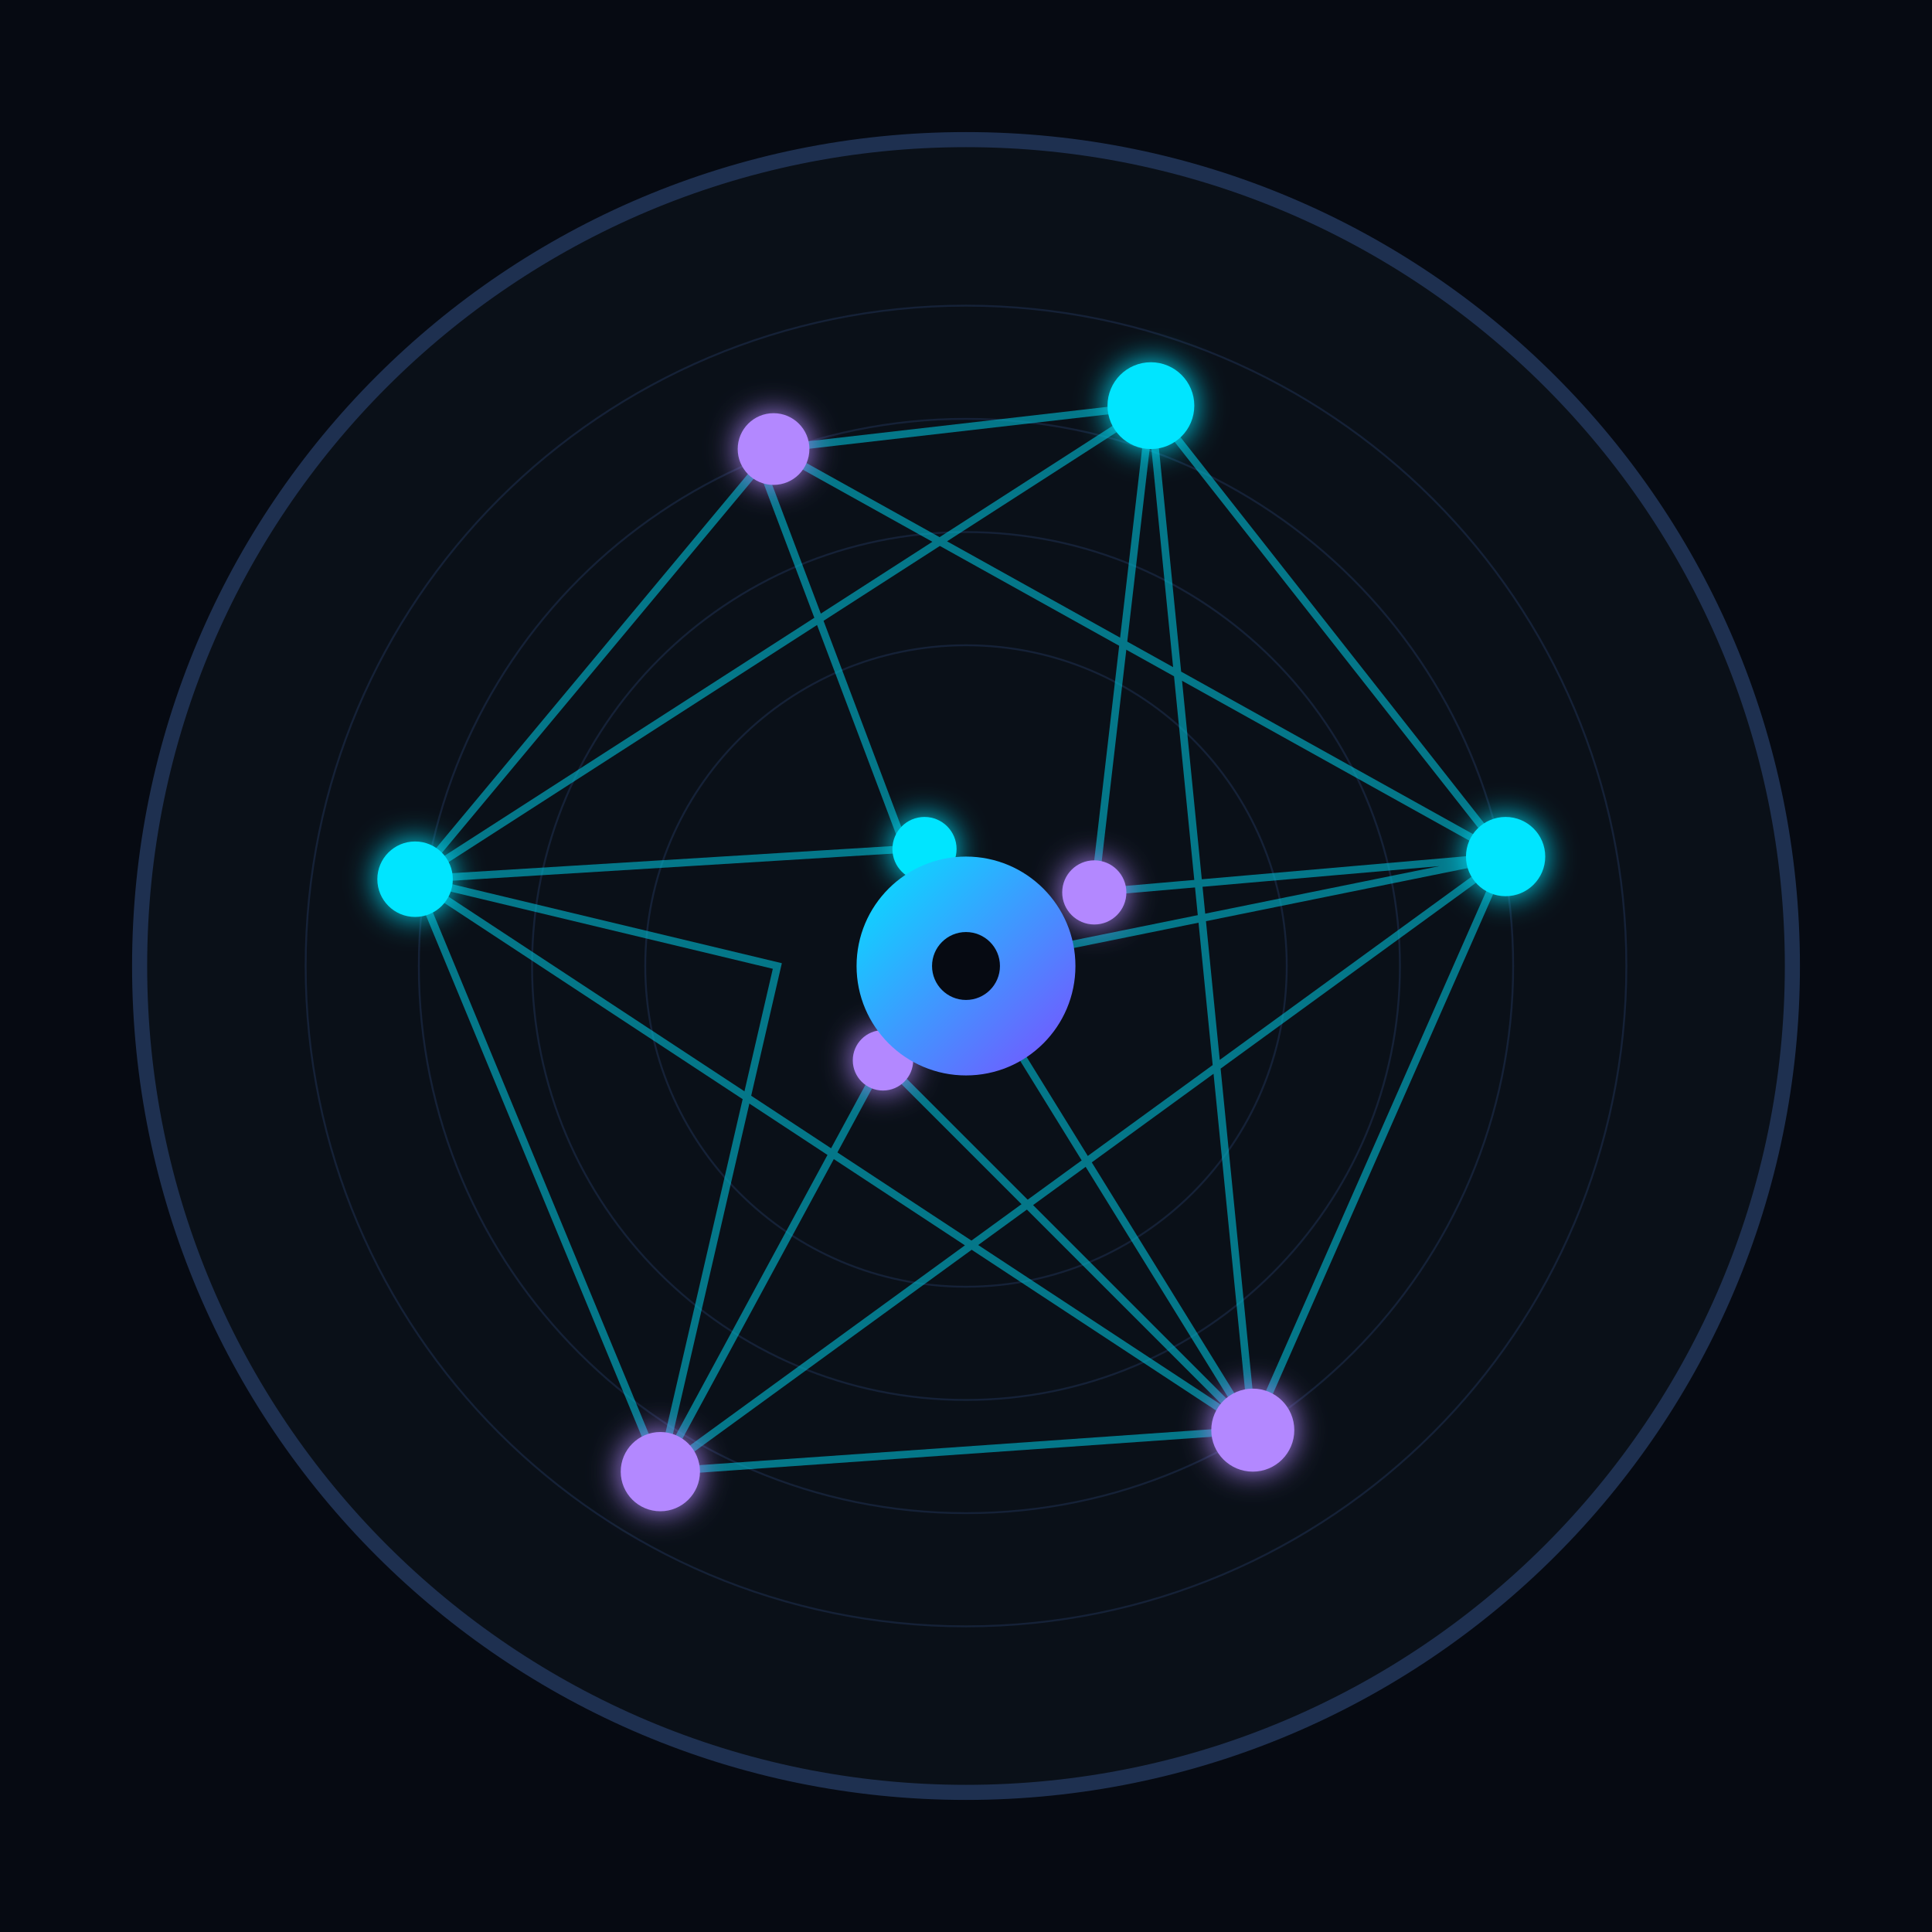
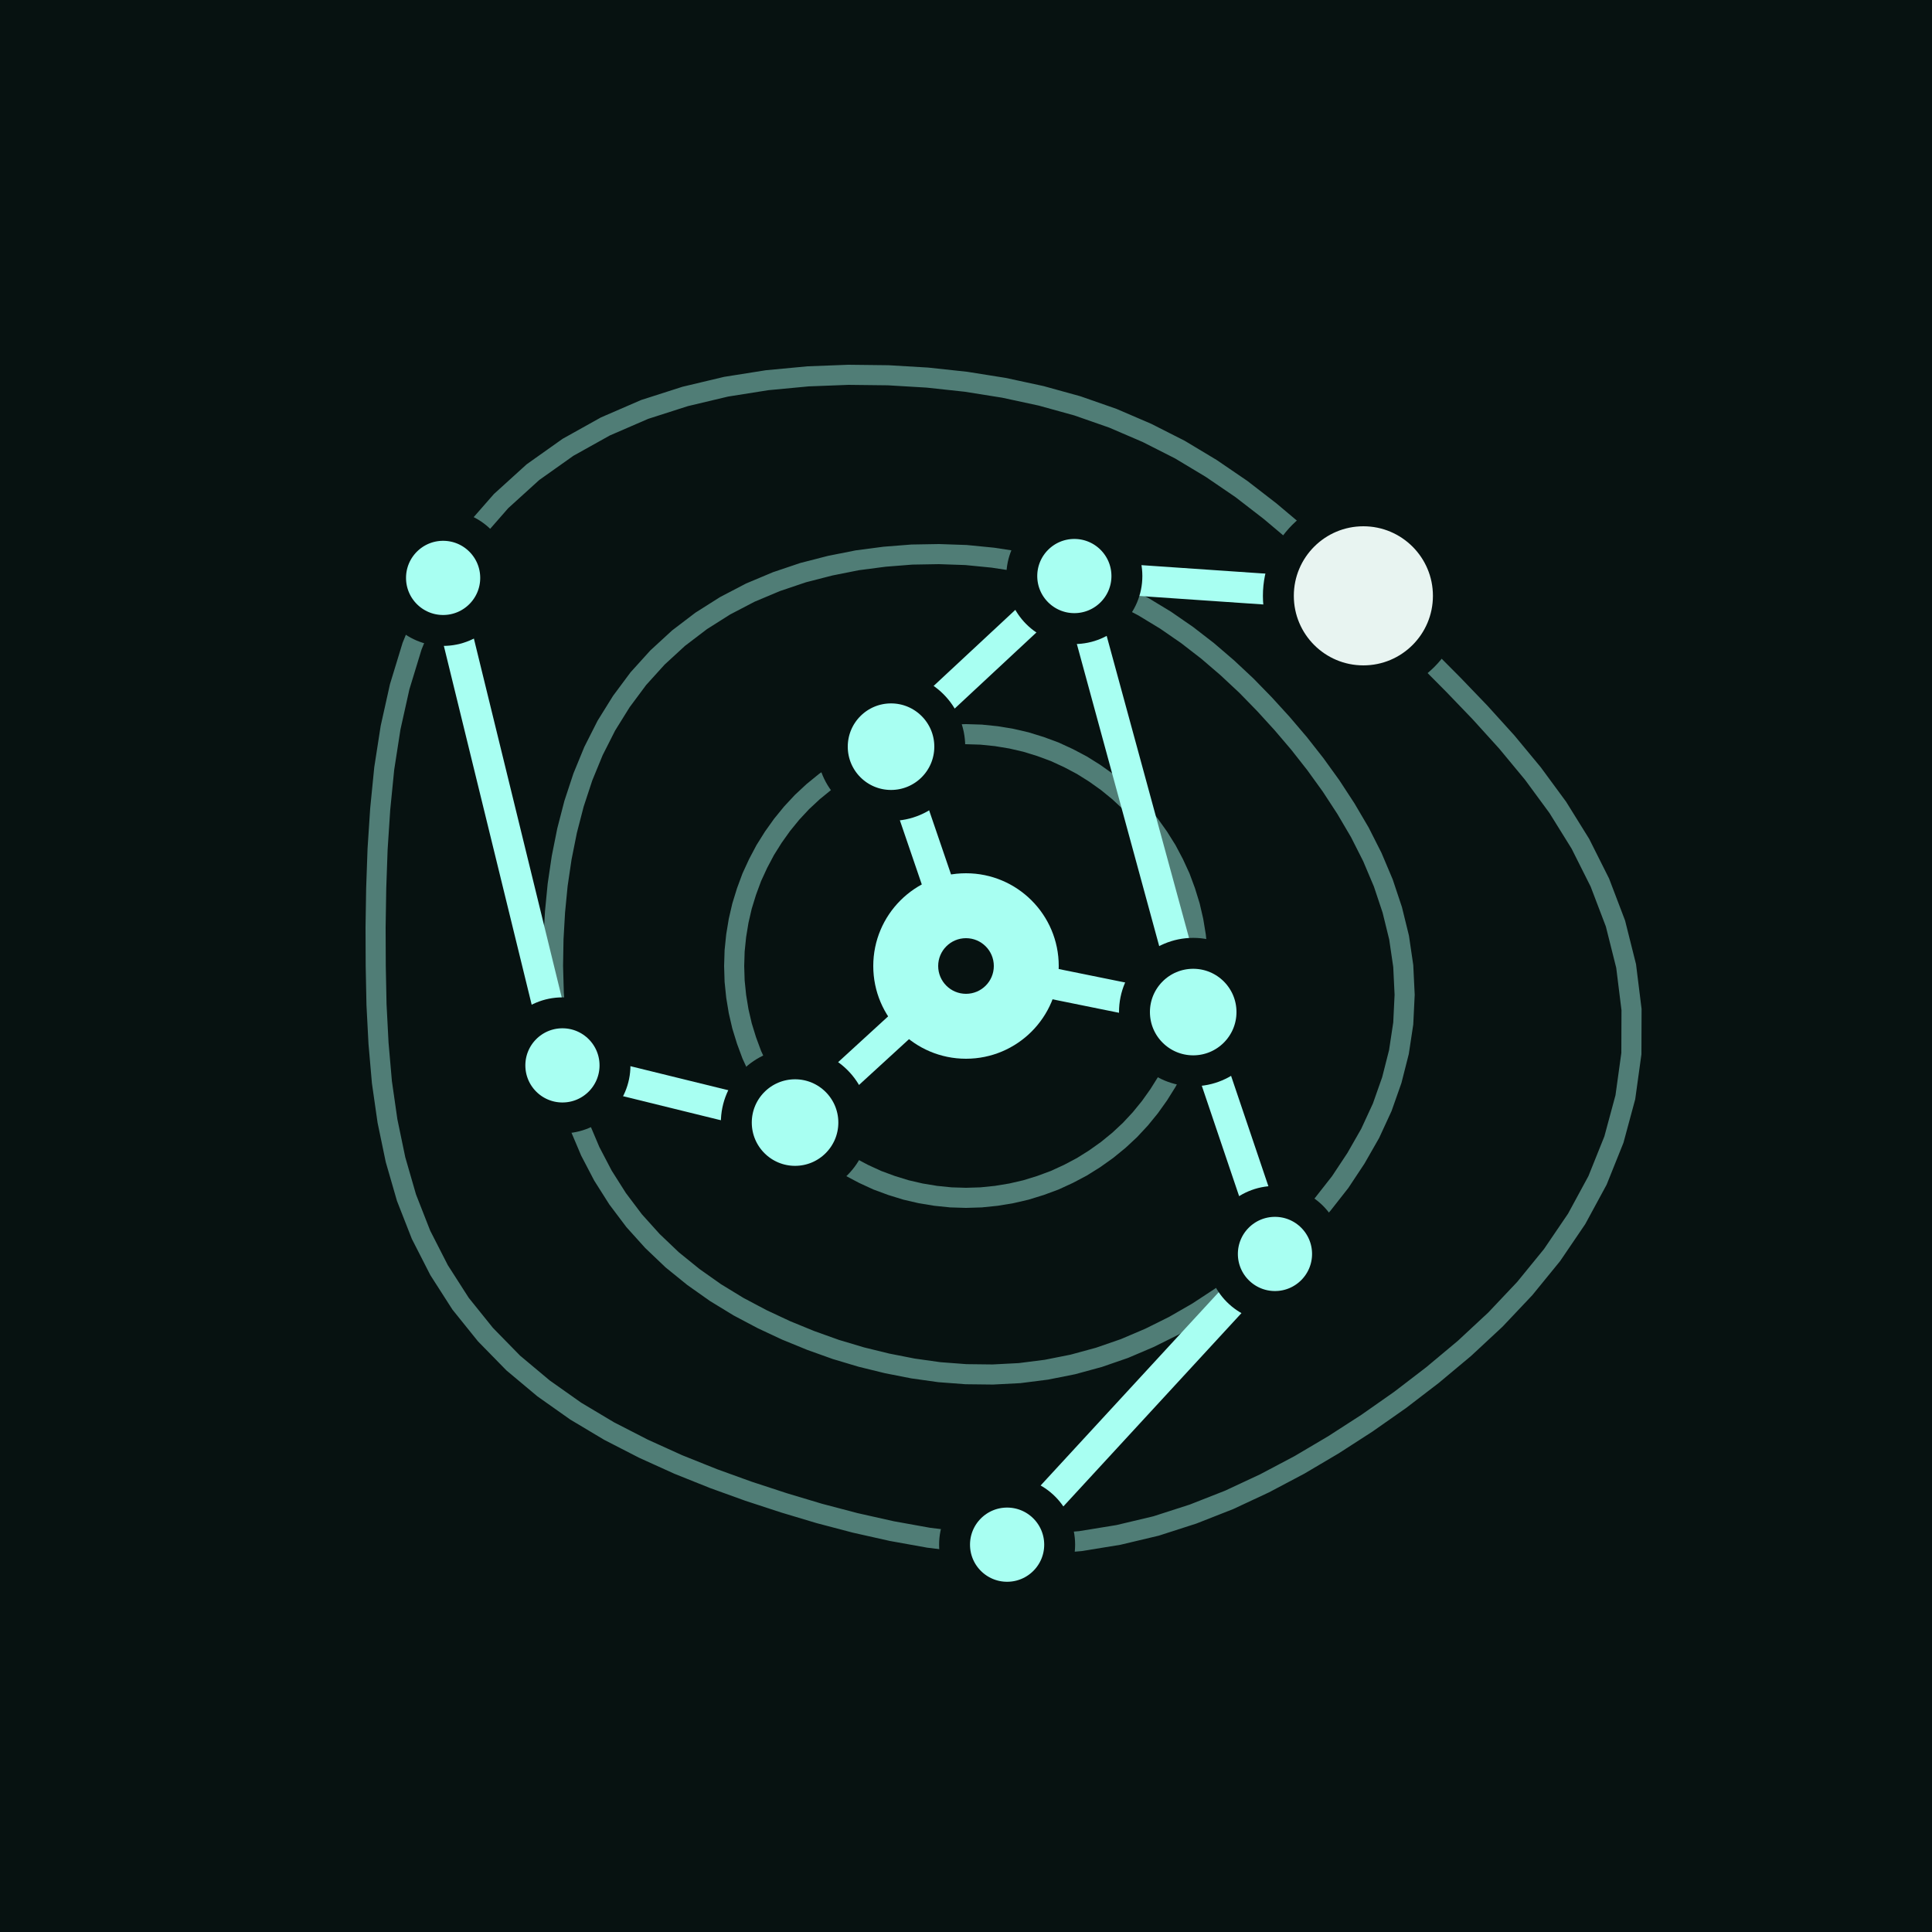
- <svg xmlns="http://www.w3.org/2000/svg" width="1024" height="1024" viewBox="0 0 1024 1024" role="img" aria-labelledby="title">
-   <defs>
-     <linearGradient id="center" x1="0" y1="0" x2="1" y2="1">
-       <stop stop-color="#00e5ff" />
-       <stop offset="1" stop-color="#7c4dff" />
-     </linearGradient>
-     <filter id="glow">
-       <feGaussianBlur stdDeviation="8" result="blur" />
-       <feMerge>
-         <feMergeNode in="blur" />
-         <feMergeNode in="SourceGraphic" />
-       </feMerge>
-     </filter>
-   </defs>
-   <rect width="1024" height="1024" rx="0" fill="#060a12" />
-   <circle cx="512" cy="512" r="438" fill="#0a1018" stroke="#1e3050" stroke-width="8" />
-   <g fill="none" stroke="#1e3050" opacity=".55">
-     <circle cx="512" cy="512" r="350" />
-     <circle cx="512" cy="512" r="290" />
-     <circle cx="512" cy="512" r="230" />
-     <circle cx="512" cy="512" r="170" />
+ <svg xmlns="http://www.w3.org/2000/svg" width="1024" height="1024" viewBox="0 0 100 100" role="img" aria-labelledby="title">
+   <rect width="100" height="100" rx="0" fill="#071211" />
+   <g transform="translate(10 10) scale(.8)">
+     <g fill="none" stroke="#a8fff2" stroke-width="1.3" opacity=".45">
+       <path d="M65 50L64.97 50.98L64.87 51.96L64.71 52.93L64.49 53.88L64.2 54.82L63.86 55.74L63.45 56.63L62.99 57.5L62.47 58.33L61.9 59.13L61.28 59.89L60.61 60.61L59.89 61.28L59.13 61.9L58.33 62.47L57.5 62.99L56.63 63.45L55.74 63.86L54.82 64.2L53.88 64.49L52.93 64.71L51.96 64.87L50.98 64.97L50 65L49.02 64.97L48.04 64.87L47.07 64.71L46.12 64.49L45.18 64.2L44.26 63.86L43.37 63.45L42.5 62.99L41.67 62.47L40.87 61.9L40.11 61.28L39.39 60.61L38.72 59.89L38.1 59.13L37.53 58.33L37.01 57.5L36.55 56.63L36.14 55.74L35.8 54.82L35.51 53.88L35.29 52.93L35.13 51.96L35.03 50.98L35 50L35.03 49.02L35.13 48.04L35.29 47.07L35.51 46.12L35.8 45.18L36.14 44.26L36.55 43.37L37.01 42.5L37.53 41.67L38.1 40.87L38.72 40.11L39.39 39.39L40.11 38.72L40.87 38.1L41.67 37.53L42.5 37.01L43.37 36.55L44.26 36.14L45.18 35.8L46.12 35.51L47.07 35.29L48.04 35.13L49.02 35.03L50 35L50.98 35.03L51.96 35.13L52.93 35.29L53.88 35.51L54.82 35.8L55.74 36.14L56.63 36.55L57.5 37.01L58.33 37.53L59.13 38.1L59.89 38.72L60.61 39.39L61.28 40.11L61.9 40.87L62.47 41.67L62.99 42.5L63.45 43.37L63.86 44.26L64.2 45.18L64.49 46.12L64.71 47.07L64.87 48.04L64.97 49.02Z" />
+       <path d="M78.29 50L78.38 51.86L78.29 53.72L78.01 55.57L77.55 57.38L76.93 59.14L76.15 60.83L75.23 62.44L74.21 63.98L73.08 65.42L71.87 66.78L70.6 68.06L69.27 69.27L67.88 70.39L66.45 71.43L64.97 72.4L63.44 73.28L61.87 74.06L60.25 74.75L58.6 75.32L56.91 75.78L55.2 76.12L53.47 76.34L51.73 76.43L50 76.41L48.28 76.28L46.57 76.04L44.89 75.71L43.22 75.3L41.58 74.81L39.96 74.23L38.37 73.58L36.81 72.85L35.28 72.04L33.79 71.13L32.36 70.12L30.99 69.01L29.71 67.79L28.53 66.48L27.46 65.06L26.51 63.56L25.69 61.99L25 60.36L24.44 58.68L24 56.97L23.68 55.24L23.46 53.49L23.33 51.75L23.28 50L23.31 48.25L23.41 46.5L23.58 44.75L23.84 42.99L24.19 41.24L24.64 39.5L25.21 37.77L25.9 36.09L26.73 34.45L27.7 32.89L28.8 31.41L30.04 30.04L31.4 28.79L32.87 27.67L34.42 26.69L36.05 25.84L37.74 25.13L39.46 24.55L41.21 24.1L42.97 23.75L44.73 23.52L46.5 23.38L48.25 23.35L50 23.41L51.73 23.58L53.44 23.84L55.13 24.22L56.78 24.69L58.39 25.28L59.96 25.96L61.47 26.75L62.92 27.63L64.31 28.59L65.64 29.62L66.91 30.71L68.14 31.86L69.31 33.06L70.45 34.31L71.55 35.6L72.61 36.95L73.62 38.35L74.58 39.82L75.48 41.35L76.29 42.95L77 44.63L77.58 46.37L78.02 48.16Z" />
+       <path d="M92.71 50L93.06 52.82L93.05 55.67L92.66 58.49L91.92 61.23L90.86 63.87L89.51 66.36L87.92 68.7L86.15 70.87L84.25 72.88L82.25 74.74L80.18 76.47L78.08 78.08L75.94 79.58L73.77 80.98L71.57 82.28L69.32 83.47L67.03 84.54L64.69 85.46L62.3 86.23L59.86 86.81L57.4 87.21L54.93 87.42L52.45 87.44L50 87.29L47.58 86.99L45.19 86.56L42.83 86.03L40.51 85.42L38.21 84.73L35.92 83.98L33.65 83.16L31.38 82.25L29.13 81.23L26.91 80.09L24.75 78.8L22.67 77.33L20.71 75.69L18.91 73.85L17.3 71.85L15.91 69.68L14.74 67.39L13.8 64.99L13.09 62.53L12.57 60.03L12.21 57.52L11.99 55L11.86 52.5L11.81 50L11.8 47.5L11.84 44.98L11.93 42.43L12.1 39.84L12.36 37.22L12.77 34.58L13.36 31.93L14.16 29.31L15.2 26.75L16.51 24.3L18.09 22.01L19.92 19.92L21.98 18.05L24.25 16.44L26.67 15.09L29.21 13.99L31.83 13.15L34.48 12.52L37.13 12.1L39.78 11.85L42.39 11.75L44.97 11.78L47.5 11.93L50 12.2L52.45 12.59L54.86 13.11L57.21 13.76L59.5 14.56L61.71 15.51L63.84 16.59L65.87 17.81L67.82 19.14L69.67 20.57L71.44 22.06L73.15 23.61L74.82 25.18L76.47 26.78L78.13 28.41L79.82 30.08L81.53 31.8L83.26 33.6L84.99 35.51L86.68 37.55L88.29 39.74L89.75 42.09L91.01 44.6L92.02 47.25Z" />
+     </g>
+     <g stroke="#a8fff2" stroke-width="2" stroke-linecap="round">
+       <line x1="50" y1="50" x2="45.15" y2="35.81" />
+       <line x1="50" y1="50" x2="64.7" y2="52.98" />
+       <line x1="50" y1="50" x2="38.94" y2="60.13" />
+       <line x1="45.15" y1="35.81" x2="57.01" y2="24.77" />
+       <line x1="57.01" y1="24.77" x2="75.71" y2="26.05" />
+       <line x1="64.7" y1="52.98" x2="69.99" y2="68.63" />
+       <line x1="69.99" y1="68.63" x2="52.66" y2="87.44" />
+       <line x1="38.94" y1="60.13" x2="23.89" y2="56.43" />
+       <line x1="23.89" y1="56.43" x2="16.17" y2="24.89" />
+       <line x1="57.01" y1="24.77" x2="64.7" y2="52.98" />
+     </g>
+     <circle cx="50" cy="50" r="6" fill="#a8fff2" />
+     <circle cx="50" cy="50" r="1.8" fill="#071211" />
+     <circle cx="45.15" cy="35.81" r="3.8" fill="#a8fff2" stroke="#071211" stroke-width="2" />
+     <circle cx="64.7" cy="52.98" r="3.8" fill="#a8fff2" stroke="#071211" stroke-width="2" />
+     <circle cx="38.94" cy="60.13" r="3.8" fill="#a8fff2" stroke="#071211" stroke-width="2" />
+     <circle cx="57.01" cy="24.77" r="3.4" fill="#a8fff2" stroke="#071211" stroke-width="2" />
+     <circle cx="69.99" cy="68.63" r="3.4" fill="#a8fff2" stroke="#071211" stroke-width="2" />
+     <circle cx="23.89" cy="56.43" r="3.4" fill="#a8fff2" stroke="#071211" stroke-width="2" />
+     <circle cx="75.71" cy="26.05" r="5.5" fill="#e8f4f1" stroke="#071211" stroke-width="2" />
+     <circle cx="52.66" cy="87.44" r="3.4" fill="#a8fff2" stroke="#071211" stroke-width="2" />
+     <circle cx="16.17" cy="24.89" r="3.4" fill="#a8fff2" stroke="#071211" stroke-width="2" />
  </g>
-   <g fill="none" stroke="#00bcd4" stroke-width="4" opacity=".6">
-     <path d="M610 215 798 454 664 758 350 780 220 466 410 238Z" />
-     <path d="m610 215 54 543M798 454 350 780M220 466l444 292M410 238l388 216M220 466l390-251" />
-     <path d="m610 215-30 258 218-19-286 58 152 246-196-196-118 218 62-268-192-46 260-16-80-212" />
-   </g>
-   <g filter="url(#glow)">
-     <g fill="#00e5ff">
-       <circle cx="610" cy="215" r="23" />
-       <circle cx="798" cy="454" r="21" />
-       <circle cx="220" cy="466" r="20" />
-       <circle cx="490" cy="450" r="17" />
-     </g>
-     <g fill="#b388ff">
-       <circle cx="664" cy="758" r="22" />
-       <circle cx="350" cy="780" r="21" />
-       <circle cx="410" cy="238" r="19" />
-       <circle cx="580" cy="473" r="17" />
-       <circle cx="468" cy="562" r="16" />
-     </g>
-   </g>
-   <circle cx="512" cy="512" r="58" fill="url(#center)" />
-   <circle cx="512" cy="512" r="18" fill="#060a12" />
</svg>
